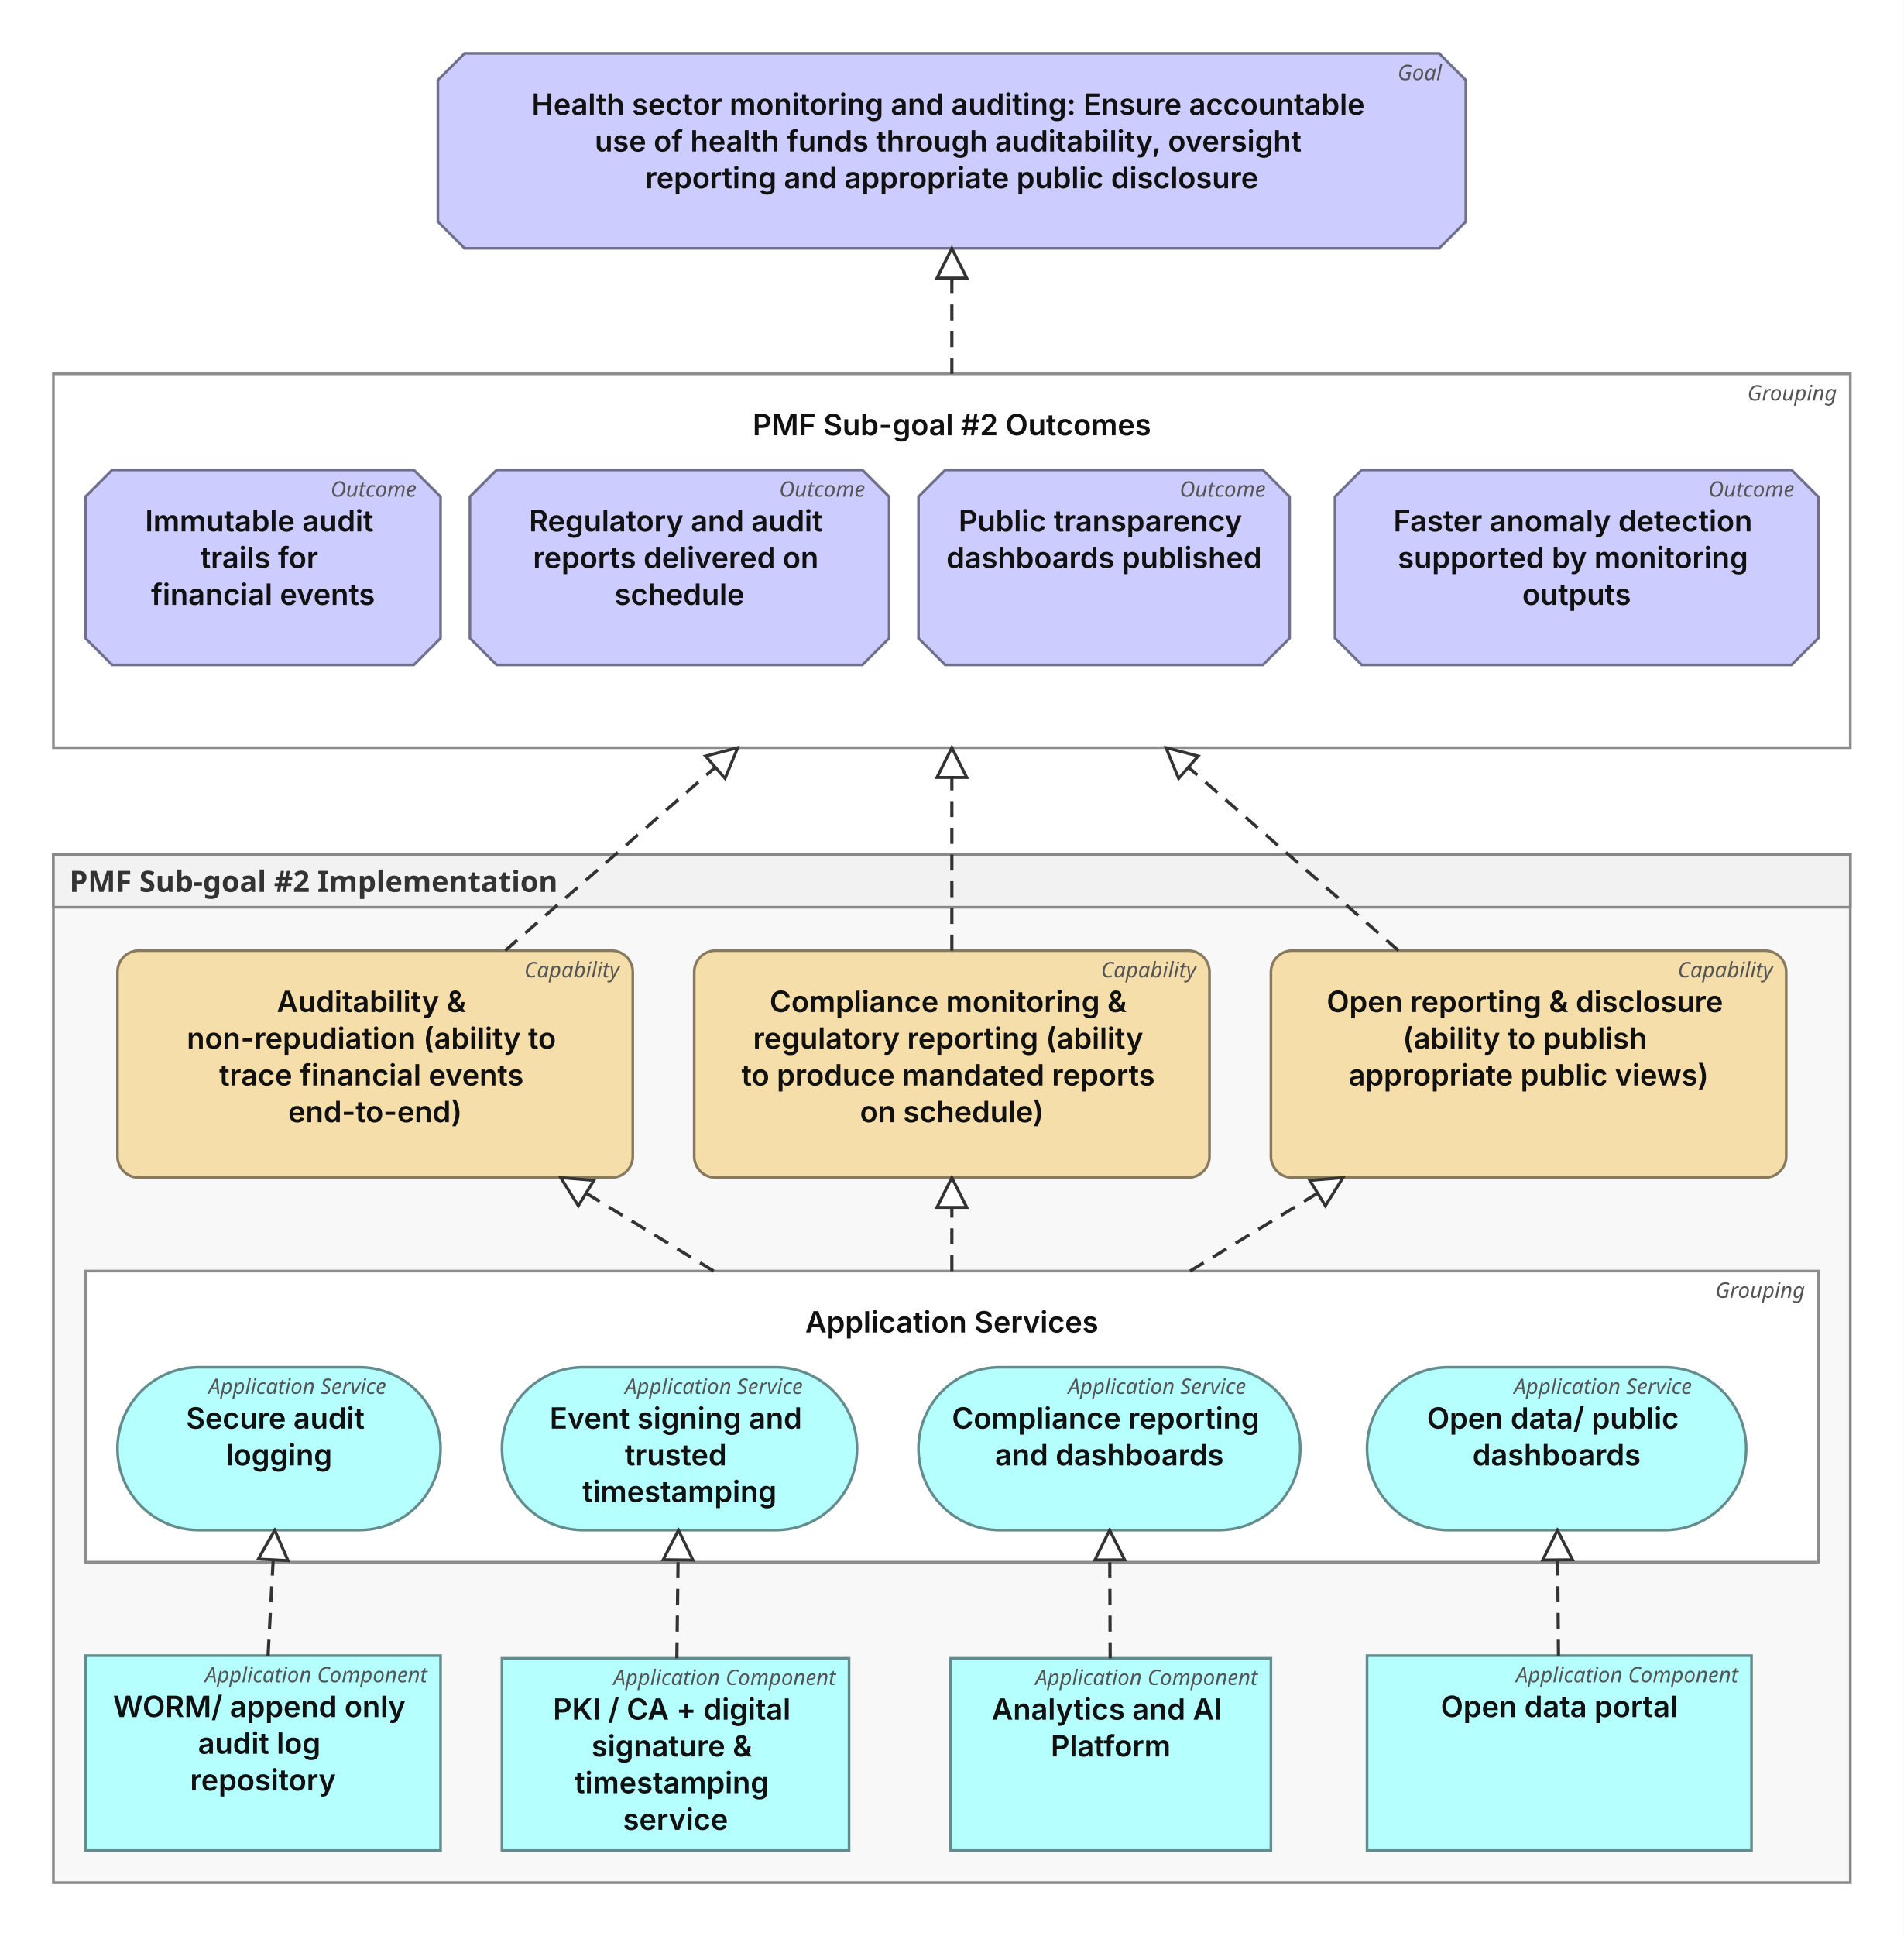
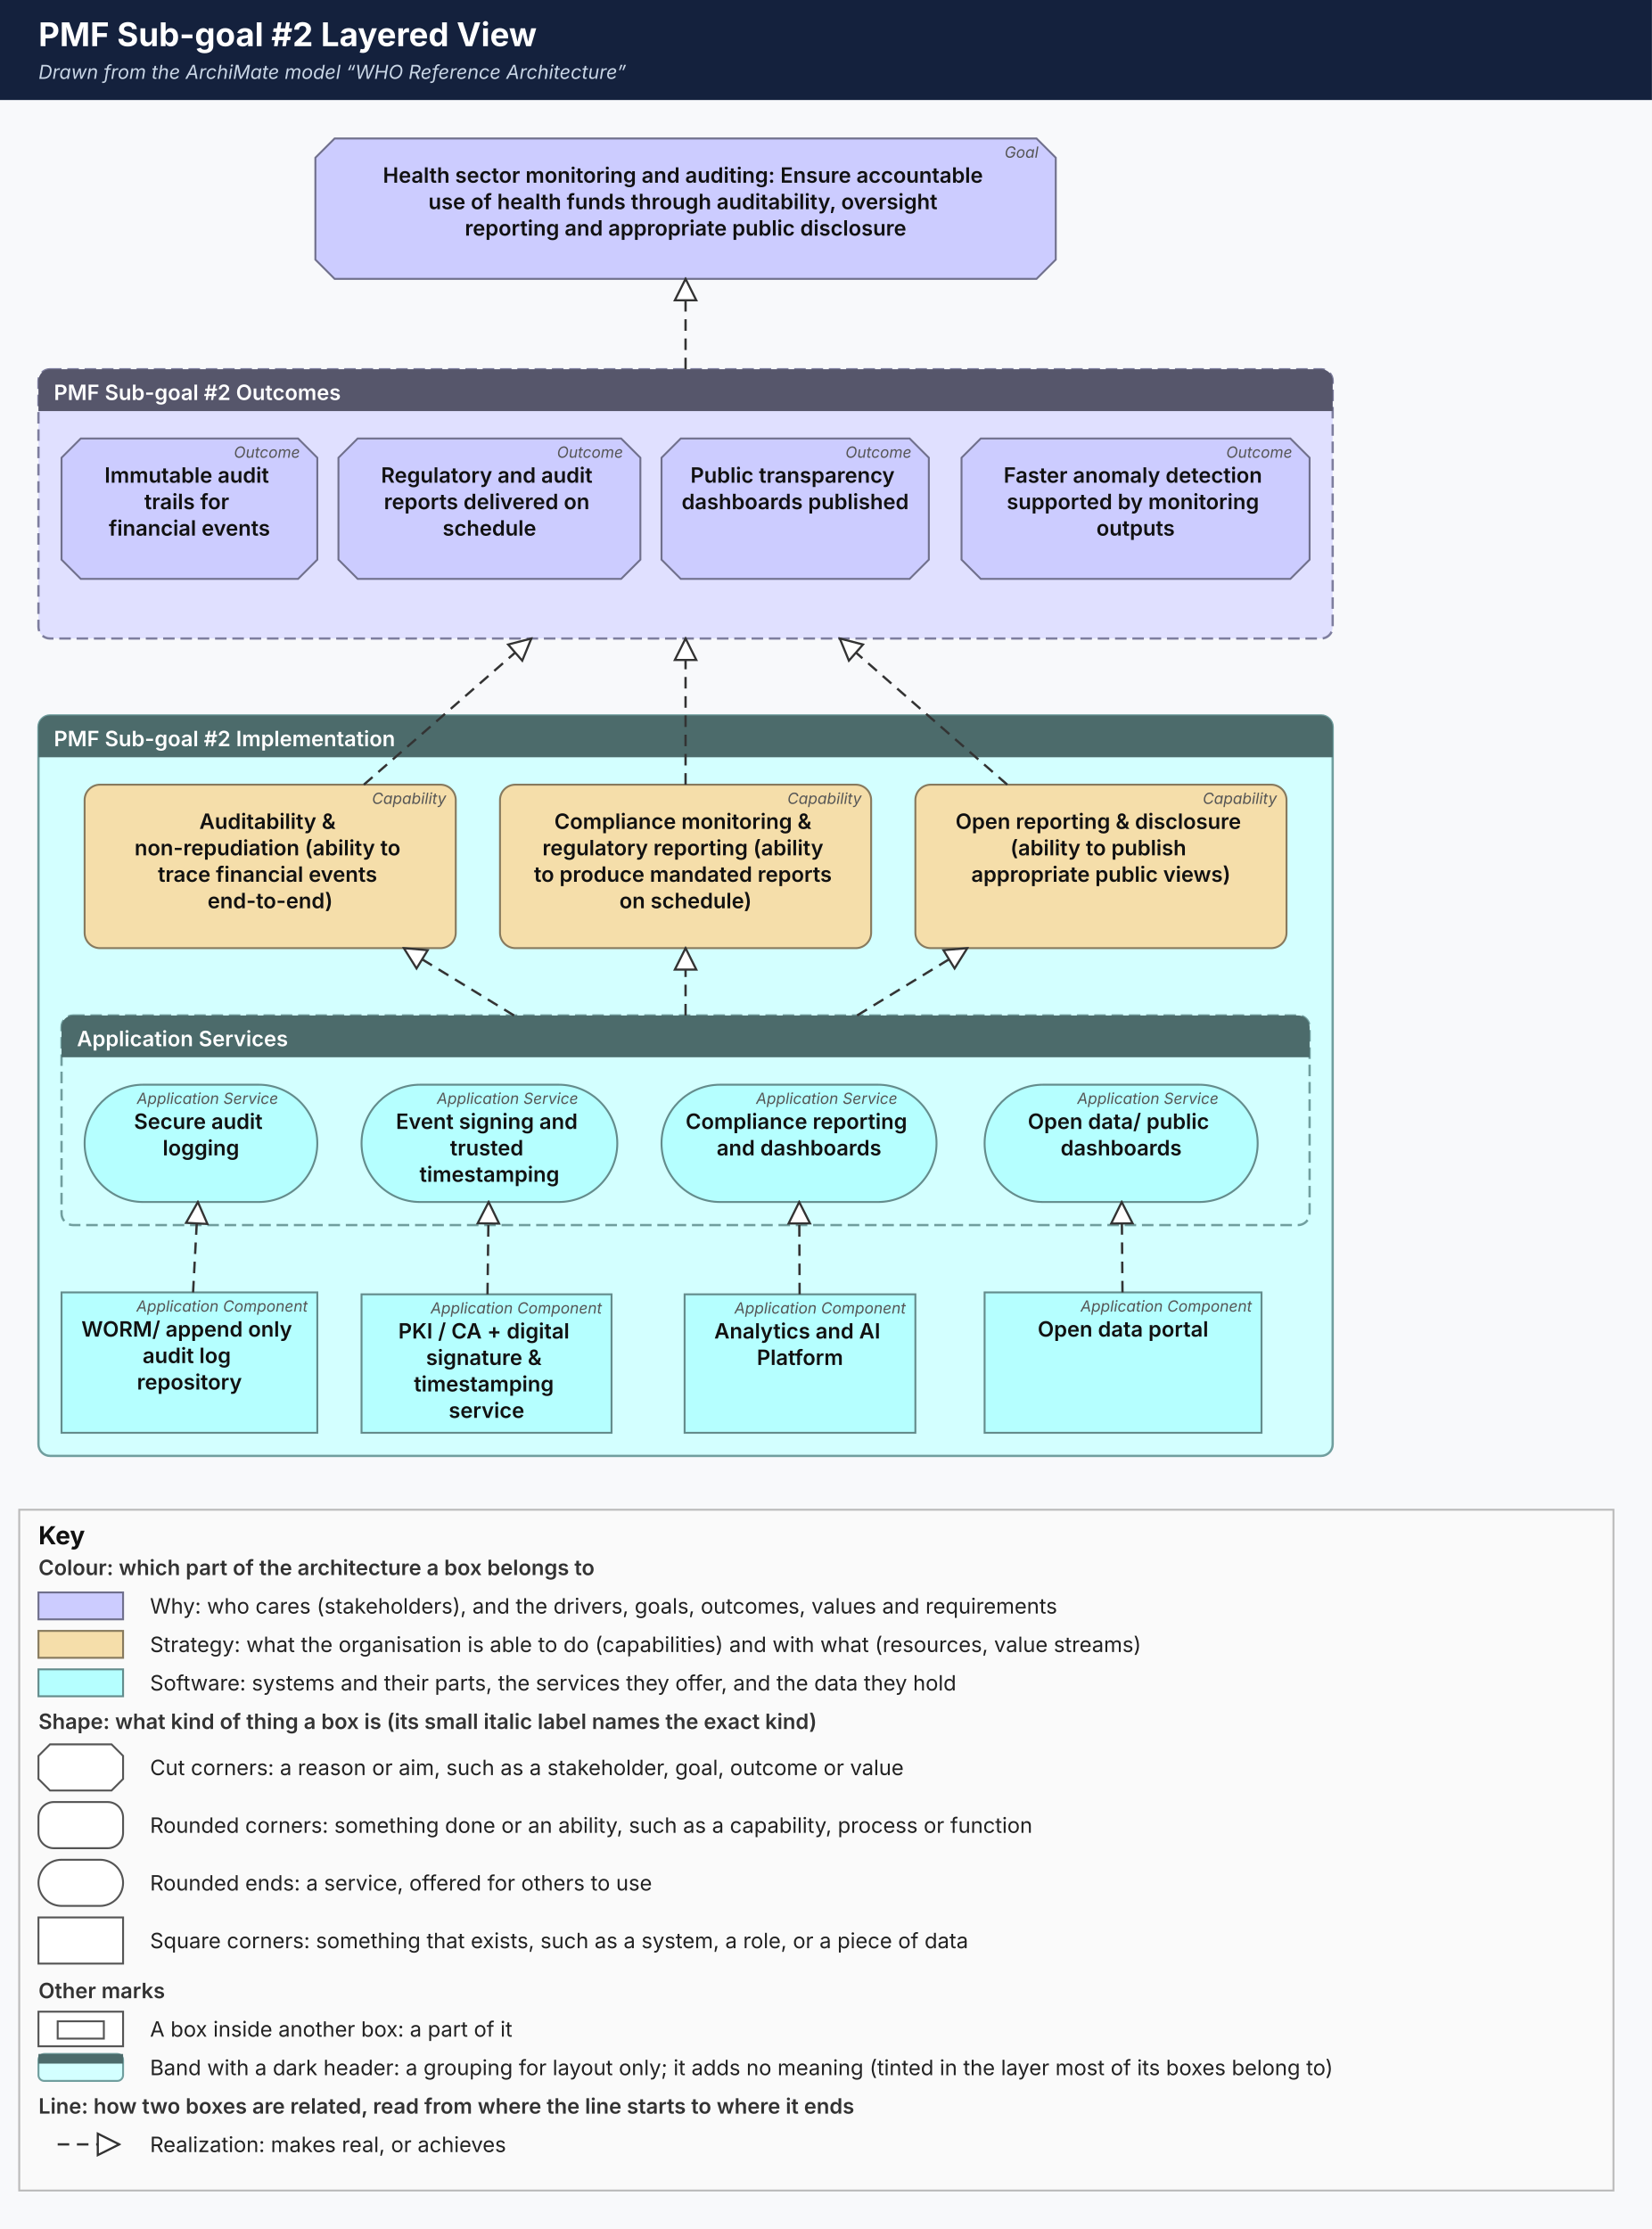
- <svg xmlns="http://www.w3.org/2000/svg" viewBox="62 38 713 725" width="713" height="725" role="img" aria-labelledby="av-title">
+ <svg xmlns="http://www.w3.org/2000/svg" viewBox="62 -14 859 1159" width="859" height="1159" role="img" aria-labelledby="av-title">
  <style>
- .av-name{font:600 11px system-ui,-apple-system,"Segoe UI",sans-serif;fill:#111}
- .av-type{font:italic 8px system-ui,sans-serif;fill:#555}
- .av-group{font:600 11px system-ui,sans-serif;fill:#333}
- .av-note{font:10px system-ui,sans-serif;fill:#222}
- .av-rel{font:9px system-ui,sans-serif;fill:#333;paint-order:stroke;stroke:#fff;stroke-width:3px}
+ .av-name{font:600 11px Inter, "Segoe UI", system-ui, -apple-system, Helvetica, Arial, sans-serif;fill:#111}
+ .av-type{font:italic 8px Inter, "Segoe UI", system-ui, -apple-system, Helvetica, Arial, sans-serif;fill:#555}
+ .av-group{font:600 11px Inter, "Segoe UI", system-ui, -apple-system, Helvetica, Arial, sans-serif;fill:#333}
+ .av-note{font:10px Inter, "Segoe UI", system-ui, -apple-system, Helvetica, Arial, sans-serif;fill:#222}
+ .av-key{font:11px Inter, "Segoe UI", system-ui, -apple-system, Helvetica, Arial, sans-serif;fill:#222}
+ .av-keyh{font:600 11px Inter, "Segoe UI", system-ui, -apple-system, Helvetica, Arial, sans-serif;fill:#333}
+ .av-keyt{font:700 13px Inter, "Segoe UI", system-ui, -apple-system, Helvetica, Arial, sans-serif;fill:#111}
+ .av-rel{font:9px Inter, "Segoe UI", system-ui, -apple-system, Helvetica, Arial, sans-serif;fill:#333;paint-order:stroke;stroke:#fff;stroke-width:3px}
a:hover rect,a:hover polygon,a:focus rect,a:focus polygon{stroke:#06c;stroke-width:2.5}
</style>
  <defs>
    <marker id="arrow-open" viewBox="0 0 12 12" refX="11" refY="6" markerWidth="11" markerHeight="11" orient="auto-start-reverse" markerUnits="userSpaceOnUse">
      <path d="M1 1 L11 6 L1 11" fill="none" stroke="#333" stroke-width="1.3" />
    </marker>
    <marker id="arrow-filled" viewBox="0 0 12 12" refX="11" refY="6" markerWidth="11" markerHeight="11" orient="auto-start-reverse" markerUnits="userSpaceOnUse">
      <path d="M1 1 L11 6 L1 11 Z" fill="#333" />
    </marker>
    <marker id="arrow-small" viewBox="0 0 10 10" refX="9" refY="5" markerWidth="8" markerHeight="8" orient="auto-start-reverse" markerUnits="userSpaceOnUse">
      <path d="M1 1 L9 5 L1 9" fill="none" stroke="#333" stroke-width="1.2" />
    </marker>
    <marker id="triangle-hollow" viewBox="0 0 14 14" refX="13" refY="7" markerWidth="13" markerHeight="13" orient="auto-start-reverse" markerUnits="userSpaceOnUse">
      <path d="M1 1 L13 7 L1 13 Z" fill="#fff" stroke="#333" stroke-width="1.2" />
    </marker>
    <marker id="diamond-filled" viewBox="0 0 16 10" refX="1" refY="5" markerWidth="16" markerHeight="10" orient="auto-start-reverse" markerUnits="userSpaceOnUse">
      <path d="M1 5 L8 1 L15 5 L8 9 Z" fill="#333" />
    </marker>
    <marker id="diamond-hollow" viewBox="0 0 16 10" refX="1" refY="5" markerWidth="16" markerHeight="10" orient="auto-start-reverse" markerUnits="userSpaceOnUse">
      <path d="M1 5 L8 1 L15 5 L8 9 Z" fill="#fff" stroke="#333" stroke-width="1.2" />
    </marker>
    <marker id="dot" viewBox="0 0 8 8" refX="4" refY="4" markerWidth="7" markerHeight="7" orient="auto" markerUnits="userSpaceOnUse">
      <circle cx="4" cy="4" r="3.2" fill="#333" />
    </marker>
    <pattern id="missing" width="8" height="8" patternUnits="userSpaceOnUse" patternTransform="rotate(45)">
      <rect width="8" height="8" fill="#fff" />
      <line x1="0" y1="0" x2="0" y2="8" stroke="#d33" stroke-width="2" />
    </pattern>
  </defs>
-   <rect x="62" y="38" width="713" height="725" fill="#fff" />
-   <a href="../../../en/dpi-h-ra/archimate/0.2.0-draft.2/elements/id-5a932fe7f4e2446bb7c31c668d855ca6/" target="_top">
+   <rect x="62" y="-14" width="859" height="1159" fill="#f8f9fb" />
+   <rect x="62" y="-14" width="859" height="52" fill="#14213d" />
+   <text x="82" y="10" style="font:700 17px Inter, &quot;Segoe UI&quot;, system-ui, -apple-system, Helvetica, Arial, sans-serif;fill:#fff">PMF Sub-goal #2 Layered View</text>
+   <text x="82" y="27" style="font:italic 10px Inter, &quot;Segoe UI&quot;, system-ui, -apple-system, Helvetica, Arial, sans-serif;fill:#c9d6e6">Drawn from the ArchiMate model “WHO Reference Architecture”</text>
+   <a href="../../../en/dpi-h-ra/archimate/0.2.0-draft.2/elements/health-sector-monitoring-and-auditing-ensure-accountable-use/" target="_top">
    <polygon points="236,58 601,58 611,68 611,121 601,131 236,131 226,121 226,68" fill="#ccccff" stroke="#70708c" stroke-width="1" />
    <text class="av-type" x="602" y="68" text-anchor="end">Goal</text>
    <text class="av-name" x="418.5" y="81" text-anchor="middle">
      <tspan x="418.5" dy="0">Health sector monitoring and auditing: Ensure accountable</tspan>
      <tspan x="418.5" dy="13.75">use of health funds through auditability, oversight</tspan>
      <tspan x="418.5" dy="13.75">reporting and appropriate public disclosure</tspan>
    </text>
  </a>
-   <a href="../../../en/dpi-h-ra/archimate/0.2.0-draft.2/elements/id-f60e276e5a2f435a91fc8fe578715cb6/" target="_top">
-     <rect x="82" y="178" width="673" height="140" fill="#ffffff" stroke="#8c8c8c" stroke-width="1" />
-     <text class="av-type" x="750" y="188" text-anchor="end">Grouping</text>
-     <text class="av-name" x="418.5" y="201" text-anchor="middle">
-       <tspan x="418.5" dy="0">PMF Sub-goal #2 Outcomes</tspan>
-     </text>
-   </a>
-   <a href="../../../en/dpi-h-ra/archimate/0.2.0-draft.2/elements/id-fa7631e7b0f1431ab2d35febb2806184/" target="_top">
+   <a href="../../../en/dpi-h-ra/archimate/0.2.0-draft.2/elements/pmf-sub-goal-2-outcomes/" target="_top">
+     <rect x="82" y="178" width="673" height="140" rx="6" fill="#e0e0ff" stroke="#7e7e9e" stroke-width="1.2" stroke-dasharray="6 3" />
+     <path d="M82 184 a6 6 0 0 1 6 -6 h661 a6 6 0 0 1 6 6 v15.75 h-673 z" fill="#56566b" />
+     <text class="av-group" x="90" y="194" style="fill:#fff">PMF Sub-goal #2 Outcomes</text>
+   </a>
+   <a href="../../../en/dpi-h-ra/archimate/0.2.0-draft.2/elements/immutable-audit-trails-for-financial-events/" target="_top">
    <polygon points="104,214 217,214 227,224 227,277 217,287 104,287 94,277 94,224" fill="#ccccff" stroke="#70708c" stroke-width="1" />
    <text class="av-type" x="218" y="224" text-anchor="end">Outcome</text>
    <text class="av-name" x="160.5" y="237" text-anchor="middle">
      <tspan x="160.5" dy="0">Immutable audit</tspan>
      <tspan x="160.5" dy="13.75">trails for</tspan>
      <tspan x="160.5" dy="13.75">financial events</tspan>
    </text>
  </a>
-   <a href="../../../en/dpi-h-ra/archimate/0.2.0-draft.2/elements/id-ed64a4255c424383965ba73359b5829b/" target="_top">
+   <a href="../../../en/dpi-h-ra/archimate/0.2.0-draft.2/elements/regulatory-and-audit-reports-delivered-on-schedule/" target="_top">
    <polygon points="248,214 385,214 395,224 395,277 385,287 248,287 238,277 238,224" fill="#ccccff" stroke="#70708c" stroke-width="1" />
    <text class="av-type" x="386" y="224" text-anchor="end">Outcome</text>
    <text class="av-name" x="316.5" y="237" text-anchor="middle">
      <tspan x="316.5" dy="0">Regulatory and audit</tspan>
      <tspan x="316.5" dy="13.75">reports delivered on</tspan>
      <tspan x="316.5" dy="13.75">schedule</tspan>
    </text>
  </a>
-   <a href="../../../en/dpi-h-ra/archimate/0.2.0-draft.2/elements/id-5b28676c7d2048a992cc0497333d53b4/" target="_top">
+   <a href="../../../en/dpi-h-ra/archimate/0.2.0-draft.2/elements/public-transparency-dashboards-published/" target="_top">
    <polygon points="416,214 535,214 545,224 545,277 535,287 416,287 406,277 406,224" fill="#ccccff" stroke="#70708c" stroke-width="1" />
    <text class="av-type" x="536" y="224" text-anchor="end">Outcome</text>
    <text class="av-name" x="475.5" y="237" text-anchor="middle">
      <tspan x="475.5" dy="0">Public transparency</tspan>
      <tspan x="475.5" dy="13.75">dashboards published</tspan>
    </text>
  </a>
-   <a href="../../../en/dpi-h-ra/archimate/0.2.0-draft.2/elements/id-a60633226af3467982a3ecb59e0a523f/" target="_top">
+   <a href="../../../en/dpi-h-ra/archimate/0.2.0-draft.2/elements/faster-anomaly-detection-supported-by-monitoring-outputs/" target="_top">
    <polygon points="572,214 733,214 743,224 743,277 733,287 572,287 562,277 562,224" fill="#ccccff" stroke="#70708c" stroke-width="1" />
    <text class="av-type" x="734" y="224" text-anchor="end">Outcome</text>
    <text class="av-name" x="652.5" y="237" text-anchor="middle">
      <tspan x="652.5" dy="0">Faster anomaly detection</tspan>
      <tspan x="652.5" dy="13.75">supported by monitoring</tspan>
      <tspan x="652.5" dy="13.75">outputs</tspan>
    </text>
  </a>
  <g class="av-g">
-     <rect x="82" y="358" width="673" height="385" fill="#f2f2f2" fill-opacity=".55" stroke="#888" />
-     <rect x="82" y="358" width="673" height="19.75" fill="#f2f2f2" stroke="#888" />
-     <text class="av-group" x="88" y="372">PMF Sub-goal #2 Implementation</text>
+     <rect x="82" y="358" width="673" height="385" rx="6" fill="#d3ffff" stroke="#709e9e" stroke-width="1.2" />
+     <path d="M82 364 a6 6 0 0 1 6 -6 h661 a6 6 0 0 1 6 6 v15.75 h-673 z" fill="#4c6b6b" />
+     <text class="av-group" x="90" y="374" style="fill:#fff">PMF Sub-goal #2 Implementation</text>
  </g>
-   <a href="../../../en/dpi-h-ra/archimate/0.2.0-draft.2/elements/id-5543a0bfb38d4c91b6fa0ac64b24941f/" target="_top">
+   <a href="../../../en/dpi-h-ra/archimate/0.2.0-draft.2/elements/auditability-non-repudiation-ability-to-trace-financial/" target="_top">
    <rect x="106" y="394" width="193" height="85" rx="8" fill="#f5deaa" stroke="#877a5e" stroke-width="1" />
    <text class="av-type" x="294" y="404" text-anchor="end">Capability</text>
    <text class="av-name" x="202.5" y="417" text-anchor="middle">
      <tspan x="202.5" dy="0">Auditability &amp;</tspan>
      <tspan x="202.5" dy="13.75">non-repudiation (ability to</tspan>
      <tspan x="202.5" dy="13.75">trace financial events</tspan>
      <tspan x="202.5" dy="13.75">end-to-end)</tspan>
    </text>
  </a>
-   <a href="../../../en/dpi-h-ra/archimate/0.2.0-draft.2/elements/id-5599f3ad0c15406490926c6c7d6aa5bc/" target="_top">
+   <a href="../../../en/dpi-h-ra/archimate/0.2.0-draft.2/elements/compliance-monitoring-regulatory-reporting-ability-to/" target="_top">
    <rect x="322" y="394" width="193" height="85" rx="8" fill="#f5deaa" stroke="#877a5e" stroke-width="1" />
    <text class="av-type" x="510" y="404" text-anchor="end">Capability</text>
    <text class="av-name" x="418.5" y="417" text-anchor="middle">
      <tspan x="418.5" dy="0">Compliance monitoring &amp;</tspan>
      <tspan x="418.5" dy="13.75">regulatory reporting (ability</tspan>
      <tspan x="418.5" dy="13.75">to produce mandated reports</tspan>
      <tspan x="418.5" dy="13.75">on schedule)</tspan>
    </text>
  </a>
-   <a href="../../../en/dpi-h-ra/archimate/0.2.0-draft.2/elements/id-4f8af7bab9f446b4bb0a3e59302e7764/" target="_top">
+   <a href="../../../en/dpi-h-ra/archimate/0.2.0-draft.2/elements/open-reporting-disclosure-ability-to-publish-appropriate/" target="_top">
    <rect x="538" y="394" width="193" height="85" rx="8" fill="#f5deaa" stroke="#877a5e" stroke-width="1" />
    <text class="av-type" x="726" y="404" text-anchor="end">Capability</text>
    <text class="av-name" x="634.5" y="417" text-anchor="middle">
      <tspan x="634.5" dy="0">Open reporting &amp; disclosure</tspan>
      <tspan x="634.5" dy="13.75">(ability to publish</tspan>
      <tspan x="634.5" dy="13.75">appropriate public views)</tspan>
    </text>
  </a>
-   <a href="../../../en/dpi-h-ra/archimate/0.2.0-draft.2/elements/id-f244ca0d8ea44c699b51422632370f5d/" target="_top">
-     <rect x="94" y="514" width="649" height="109" fill="#ffffff" stroke="#8c8c8c" stroke-width="1" />
-     <text class="av-type" x="738" y="524" text-anchor="end">Grouping</text>
-     <text class="av-name" x="418.5" y="537" text-anchor="middle">
-       <tspan x="418.5" dy="0">Application Services</tspan>
-     </text>
-   </a>
-   <a href="../../../en/dpi-h-ra/archimate/0.2.0-draft.2/elements/id-6119b65091d44cfba36c4f96f5f333e4/" target="_top">
+   <a href="../../../en/dpi-h-ra/archimate/0.2.0-draft.2/elements/application-services-f244/" target="_top">
+     <rect x="94" y="514" width="649" height="109" rx="6" fill="#d3ffff" stroke="#709e9e" stroke-width="1.2" stroke-dasharray="6 3" />
+     <path d="M94 520 a6 6 0 0 1 6 -6 h637 a6 6 0 0 1 6 6 v15.75 h-649 z" fill="#4c6b6b" />
+     <text class="av-group" x="102" y="530" style="fill:#fff">Application Services</text>
+   </a>
+   <a href="../../../en/dpi-h-ra/archimate/0.2.0-draft.2/elements/secure-audit-logging/" target="_top">
    <rect x="106" y="550" width="121" height="61" rx="30.5" fill="#b5ffff" stroke="#648c8c" stroke-width="1" />
    <text class="av-type" x="206.667" y="560" text-anchor="end">Application Service</text>
    <text class="av-name" x="166.5" y="573" text-anchor="middle">
      <tspan x="166.5" dy="0">Secure audit</tspan>
      <tspan x="166.5" dy="13.75">logging</tspan>
    </text>
  </a>
-   <a href="../../../en/dpi-h-ra/archimate/0.2.0-draft.2/elements/id-6e064ddf909a4d318269e1624776a41c/" target="_top">
+   <a href="../../../en/dpi-h-ra/archimate/0.2.0-draft.2/elements/event-signing-and-trusted-timestamping/" target="_top">
    <rect x="250" y="550" width="133" height="61" rx="30.5" fill="#b5ffff" stroke="#648c8c" stroke-width="1" />
    <text class="av-type" x="362.667" y="560" text-anchor="end">Application Service</text>
    <text class="av-name" x="316.5" y="573" text-anchor="middle">
      <tspan x="316.5" dy="0">Event signing and</tspan>
      <tspan x="316.5" dy="13.75">trusted</tspan>
      <tspan x="316.5" dy="13.75">timestamping</tspan>
    </text>
  </a>
-   <a href="../../../en/dpi-h-ra/archimate/0.2.0-draft.2/elements/id-4b61cc12468041a99f5178f01b37c707/" target="_top">
+   <a href="../../../en/dpi-h-ra/archimate/0.2.0-draft.2/elements/compliance-reporting-and-dashboards/" target="_top">
    <rect x="406" y="550" width="143" height="61" rx="30.5" fill="#b5ffff" stroke="#648c8c" stroke-width="1" />
    <text class="av-type" x="528.667" y="560" text-anchor="end">Application Service</text>
    <text class="av-name" x="477.5" y="573" text-anchor="middle">
      <tspan x="477.5" dy="0">Compliance reporting</tspan>
      <tspan x="477.5" dy="13.75">and dashboards</tspan>
    </text>
  </a>
-   <a href="../../../en/dpi-h-ra/archimate/0.2.0-draft.2/elements/id-d5299dd01cc54c73b00247953344f3f1/" target="_top">
+   <a href="../../../en/dpi-h-ra/archimate/0.2.0-draft.2/elements/open-data-public-dashboards/" target="_top">
    <rect x="574" y="550" width="142" height="61" rx="30.5" fill="#b5ffff" stroke="#648c8c" stroke-width="1" />
    <text class="av-type" x="695.667" y="560" text-anchor="end">Application Service</text>
    <text class="av-name" x="645" y="573" text-anchor="middle">
      <tspan x="645" dy="0">Open data/ public</tspan>
      <tspan x="645" dy="13.75">dashboards</tspan>
    </text>
  </a>
-   <a href="../../../en/dpi-h-ra/archimate/0.2.0-draft.2/elements/id-ac67b09ec29d4d57acce96d80123a2a8/" target="_top">
+   <a href="../../../en/dpi-h-ra/archimate/0.2.0-draft.2/elements/worm-append-only-audit-log-repository/" target="_top">
    <rect x="94" y="658" width="133" height="73" fill="#b5ffff" stroke="#648c8c" stroke-width="1" />
    <text class="av-type" x="222" y="668" text-anchor="end">Application Component</text>
    <text class="av-name" x="160.5" y="681" text-anchor="middle">
      <tspan x="160.5" dy="0">WORM/ append only</tspan>
      <tspan x="160.5" dy="13.75">audit log</tspan>
      <tspan x="160.5" dy="13.75">repository</tspan>
    </text>
  </a>
-   <a href="../../../en/dpi-h-ra/archimate/0.2.0-draft.2/elements/id-f3fdd6a6340942f4962ed4c248dd6a8a/" target="_top">
+   <a href="../../../en/dpi-h-ra/archimate/0.2.0-draft.2/elements/pki-ca-digital-signature-timestamping-service/" target="_top">
    <rect x="250" y="659" width="130" height="72" fill="#b5ffff" stroke="#648c8c" stroke-width="1" />
    <text class="av-type" x="375" y="669" text-anchor="end">Application Component</text>
    <text class="av-name" x="315" y="682" text-anchor="middle">
      <tspan x="315" dy="0">PKI / CA + digital</tspan>
      <tspan x="315" dy="13.75">signature &amp;</tspan>
      <tspan x="315" dy="13.75">timestamping</tspan>
      <tspan x="315" dy="13.75">service</tspan>
    </text>
  </a>
-   <a href="../../../en/dpi-h-ra/archimate/0.2.0-draft.2/elements/id-4b8c1cc4dbaa46c2aba18aaaa3cd0fd6/" target="_top">
+   <a href="../../../en/dpi-h-ra/archimate/0.2.0-draft.2/elements/open-data-portal/" target="_top">
    <rect x="574" y="658" width="144" height="73" fill="#b5ffff" stroke="#648c8c" stroke-width="1" />
    <text class="av-type" x="713" y="668" text-anchor="end">Application Component</text>
    <text class="av-name" x="646" y="681" text-anchor="middle">
      <tspan x="646" dy="0">Open data portal</tspan>
    </text>
  </a>
-   <a href="../../../en/dpi-h-ra/archimate/0.2.0-draft.2/elements/id-b0292570441744c2913832ce8cbf6fa6/" target="_top">
+   <a href="../../../en/dpi-h-ra/archimate/0.2.0-draft.2/elements/analytics-and-ai-platform/" target="_top">
    <rect x="418" y="659" width="120" height="72" fill="#b5ffff" stroke="#648c8c" stroke-width="1" />
    <text class="av-type" x="533" y="669" text-anchor="end">Application Component</text>
    <text class="av-name" x="478" y="682" text-anchor="middle">
      <tspan x="478" dy="0">Analytics and AI</tspan>
      <tspan x="478" dy="13.75">Platform</tspan>
    </text>
  </a>
  <a href="../../../en/dpi-h-ra/archimate/0.2.0-draft.2/relationships/id-816c8ff7eb8947a2a01dea6dc67d3c77/" target="_top">
    <path d="M418.5 178 L418.5 131" fill="none" stroke="#333" stroke-width="1.2" stroke-dasharray="6 4" marker-end="url(#triangle-hollow)" />
    <path d="M418.5 178 L418.5 131" fill="none" stroke="transparent" stroke-width="8" />
  </a>
  <a href="../../../en/dpi-h-ra/archimate/0.2.0-draft.2/relationships/id-59ce066c2bc84195aa6bc5e2e05f06c6/" target="_top">
    <path d="M251.2 394 L338.3 318" fill="none" stroke="#333" stroke-width="1.2" stroke-dasharray="6 4" marker-end="url(#triangle-hollow)" />
    <path d="M251.2 394 L338.3 318" fill="none" stroke="transparent" stroke-width="8" />
  </a>
  <a href="../../../en/dpi-h-ra/archimate/0.2.0-draft.2/relationships/id-805f5f57cd834ace91846fe47af68ad0/" target="_top">
    <path d="M418.5 394 L418.5 318" fill="none" stroke="#333" stroke-width="1.2" stroke-dasharray="6 4" marker-end="url(#triangle-hollow)" />
    <path d="M418.5 394 L418.5 318" fill="none" stroke="transparent" stroke-width="8" />
  </a>
  <a href="../../../en/dpi-h-ra/archimate/0.2.0-draft.2/relationships/id-db2389ae5964454fa15d84f3708301e2/" target="_top">
    <path d="M585.8 394 L498.7 318" fill="none" stroke="#333" stroke-width="1.2" stroke-dasharray="6 4" marker-end="url(#triangle-hollow)" />
    <path d="M585.8 394 L498.7 318" fill="none" stroke="transparent" stroke-width="8" />
  </a>
  <a href="../../../en/dpi-h-ra/archimate/0.2.0-draft.2/relationships/id-b3c4d0d3d20345a4b17b5accdbff8c88/" target="_top">
    <path d="M329.3 514 L272 479" fill="none" stroke="#333" stroke-width="1.2" stroke-dasharray="6 4" marker-end="url(#triangle-hollow)" />
    <path d="M329.3 514 L272 479" fill="none" stroke="transparent" stroke-width="8" />
  </a>
  <a href="../../../en/dpi-h-ra/archimate/0.2.0-draft.2/relationships/id-481e8ab6e45b46ec8043ee61702fb95c/" target="_top">
    <path d="M418.5 514 L418.5 479" fill="none" stroke="#333" stroke-width="1.2" stroke-dasharray="6 4" marker-end="url(#triangle-hollow)" />
    <path d="M418.5 514 L418.5 479" fill="none" stroke="transparent" stroke-width="8" />
  </a>
  <a href="../../../en/dpi-h-ra/archimate/0.2.0-draft.2/relationships/id-5a8e89c44ff747e8b042bec2219774d3/" target="_top">
    <path d="M507.7 514 L565 479" fill="none" stroke="#333" stroke-width="1.2" stroke-dasharray="6 4" marker-end="url(#triangle-hollow)" />
    <path d="M507.7 514 L565 479" fill="none" stroke="transparent" stroke-width="8" />
  </a>
  <a href="../../../en/dpi-h-ra/archimate/0.2.0-draft.2/relationships/id-fe2242a181a5483195ade9e388939a0a/" target="_top">
    <path d="M162.4 658 L164.9 611" fill="none" stroke="#333" stroke-width="1.2" stroke-dasharray="6 4" marker-end="url(#triangle-hollow)" />
    <path d="M162.4 658 L164.9 611" fill="none" stroke="transparent" stroke-width="8" />
  </a>
  <a href="../../../en/dpi-h-ra/archimate/0.2.0-draft.2/relationships/id-19b745fcdaab4ca3871bf9411a723515/" target="_top">
    <path d="M315.5 659 L316.1 611" fill="none" stroke="#333" stroke-width="1.2" stroke-dasharray="6 4" marker-end="url(#triangle-hollow)" />
    <path d="M315.5 659 L316.1 611" fill="none" stroke="transparent" stroke-width="8" />
  </a>
  <a href="../../../en/dpi-h-ra/archimate/0.2.0-draft.2/relationships/id-430949d45ee84756b86d4cd513fbaf48/" target="_top">
    <path d="M645.7 658 L645.3 611" fill="none" stroke="#333" stroke-width="1.2" stroke-dasharray="6 4" marker-end="url(#triangle-hollow)" />
    <path d="M645.7 658 L645.3 611" fill="none" stroke="transparent" stroke-width="8" />
  </a>
  <a href="../../../en/dpi-h-ra/archimate/0.2.0-draft.2/relationships/id-ee53acb80e7544229b264ff147322bf7/" target="_top">
    <path d="M477.8 659 L477.6 611" fill="none" stroke="#333" stroke-width="1.2" stroke-dasharray="6 4" marker-end="url(#triangle-hollow)" />
    <path d="M477.8 659 L477.6 611" fill="none" stroke="transparent" stroke-width="8" />
  </a>
+   <g class="av-legend">
+     <rect x="72" y="771" width="829" height="354" fill="#fafafa" stroke="#bbb" />
+     <text class="av-keyt" x="82" y="789">Key</text>
+     <text class="av-keyh" x="82" y="805">Colour: which part of the architecture a box belongs to</text>
+     <rect x="82" y="814" width="44" height="14" fill="#ccccff" stroke="#70708c" />
+     <text class="av-key" x="140" y="825">Why: who cares (stakeholders), and the drivers, goals, outcomes, values and requirements</text>
+     <rect x="82" y="834" width="44" height="14" fill="#f5deaa" stroke="#877a5e" />
+     <text class="av-key" x="140" y="845">Strategy: what the organisation is able to do (capabilities) and with what (resources, value streams)</text>
+     <rect x="82" y="854" width="44" height="14" fill="#b5ffff" stroke="#648c8c" />
+     <text class="av-key" x="140" y="865">Software: systems and their parts, the services they offer, and the data they hold</text>
+     <text class="av-keyh" x="82" y="885">Shape: what kind of thing a box is (its small italic label names the exact kind)</text>
+     <polygon points="88,893 120,893 126,899 126,911 120,917 88,917 82,911 82,899" fill="#fff" stroke="#555" />
+     <text class="av-key" x="140" y="909">Cut corners: a reason or aim, such as a stakeholder, goal, outcome or value</text>
+     <rect x="82" y="923" width="44" height="24" rx="8" fill="#fff" stroke="#555" />
+     <text class="av-key" x="140" y="939">Rounded corners: something done or an ability, such as a capability, process or function</text>
+     <rect x="82" y="953" width="44" height="24" rx="12" fill="#fff" stroke="#555" />
+     <text class="av-key" x="140" y="969">Rounded ends: a service, offered for others to use</text>
+     <rect x="82" y="983" width="44" height="24" fill="#fff" stroke="#555" />
+     <text class="av-key" x="140" y="999">Square corners: something that exists, such as a system, a role, or a piece of data</text>
+     <text class="av-keyh" x="82" y="1025">Other marks</text>
+     <rect x="82" y="1032" width="44" height="18" fill="#fff" stroke="#555" />
+     <rect x="92" y="1037" width="24" height="9" fill="#fff" stroke="#555" />
+     <text class="av-key" x="140" y="1045">A box inside another box: a part of it</text>
+     <rect x="82" y="1054" width="44" height="14" rx="3" fill="#d3ffff" stroke="#709e9e" />
+     <rect x="82" y="1054" width="44" height="5" fill="#4c6b6b" />
+     <text class="av-key" x="140" y="1065">Band with a dark header: a grouping for layout only; it adds no meaning (tinted in the layer most of its boxes belong to)</text>
+     <text class="av-keyh" x="82" y="1085">Line: how two boxes are related, read from where the line starts to where it ends</text>
+     <path d="M92 1101 L124 1101" fill="none" stroke="#333" stroke-width="1.2" stroke-dasharray="6 4" marker-end="url(#triangle-hollow)" />
+     <text class="av-key" x="140" y="1105">Realization: makes real, or achieves</text>
+   </g>
</svg>
